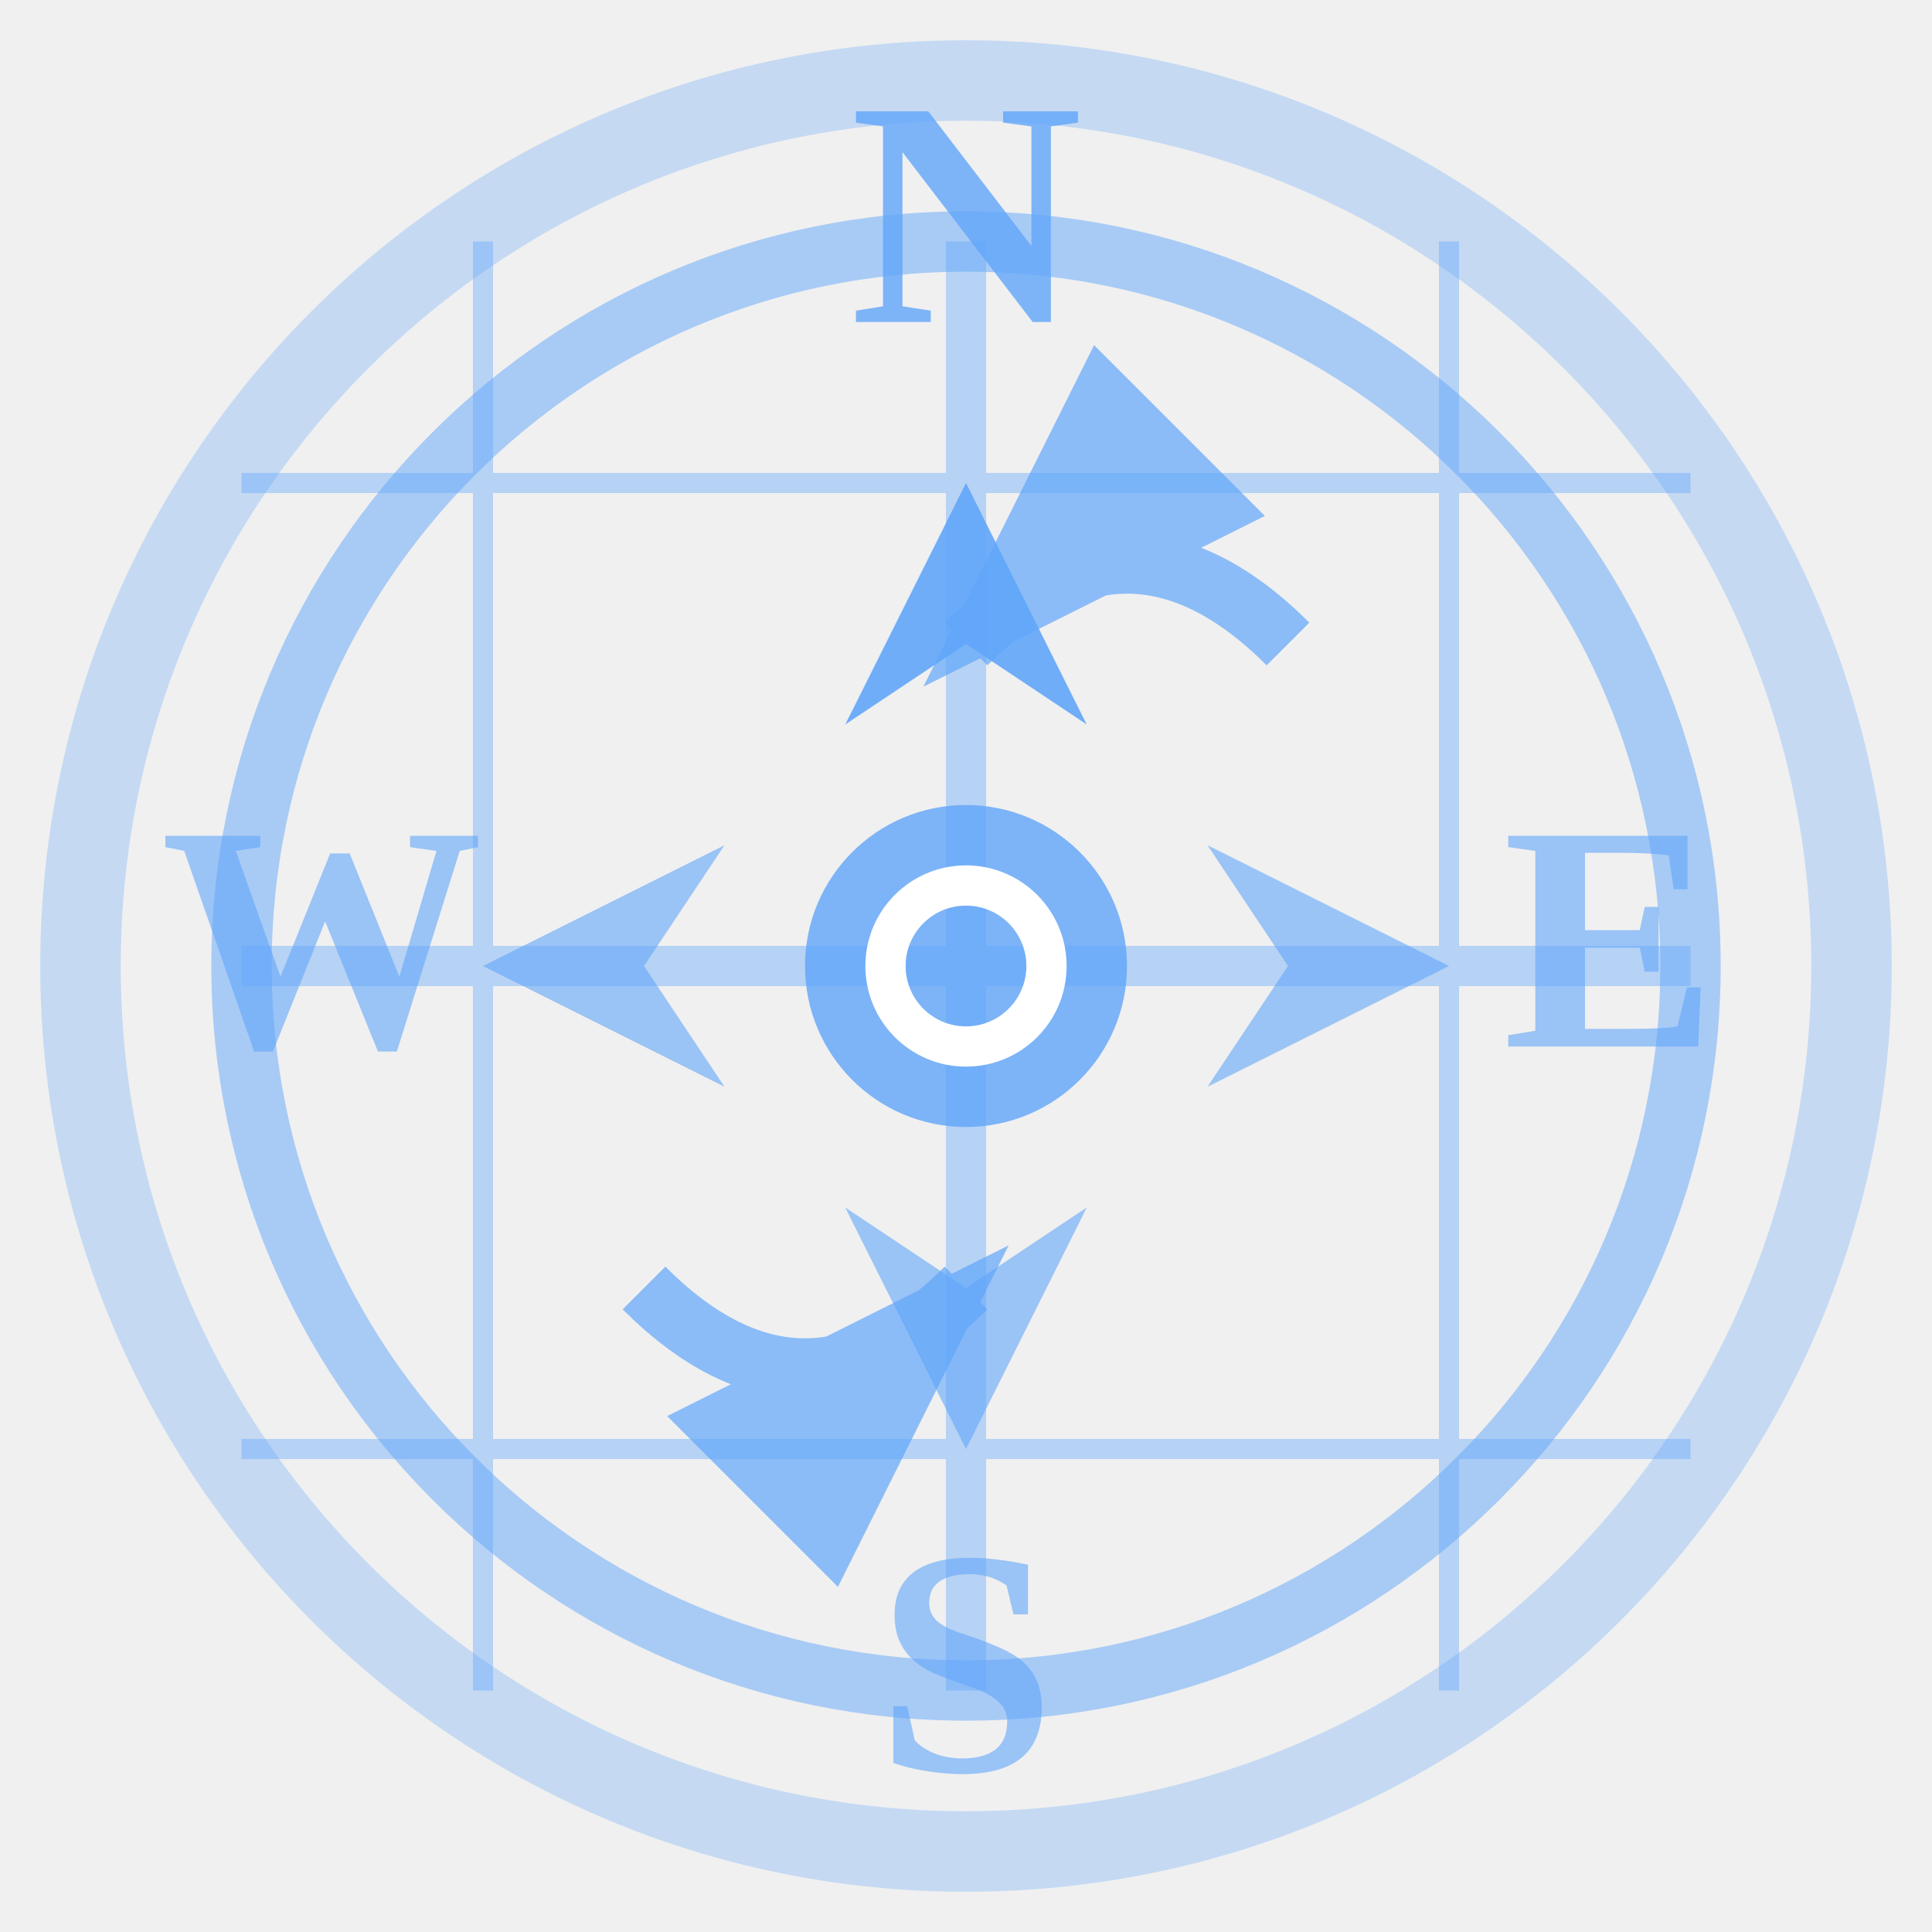
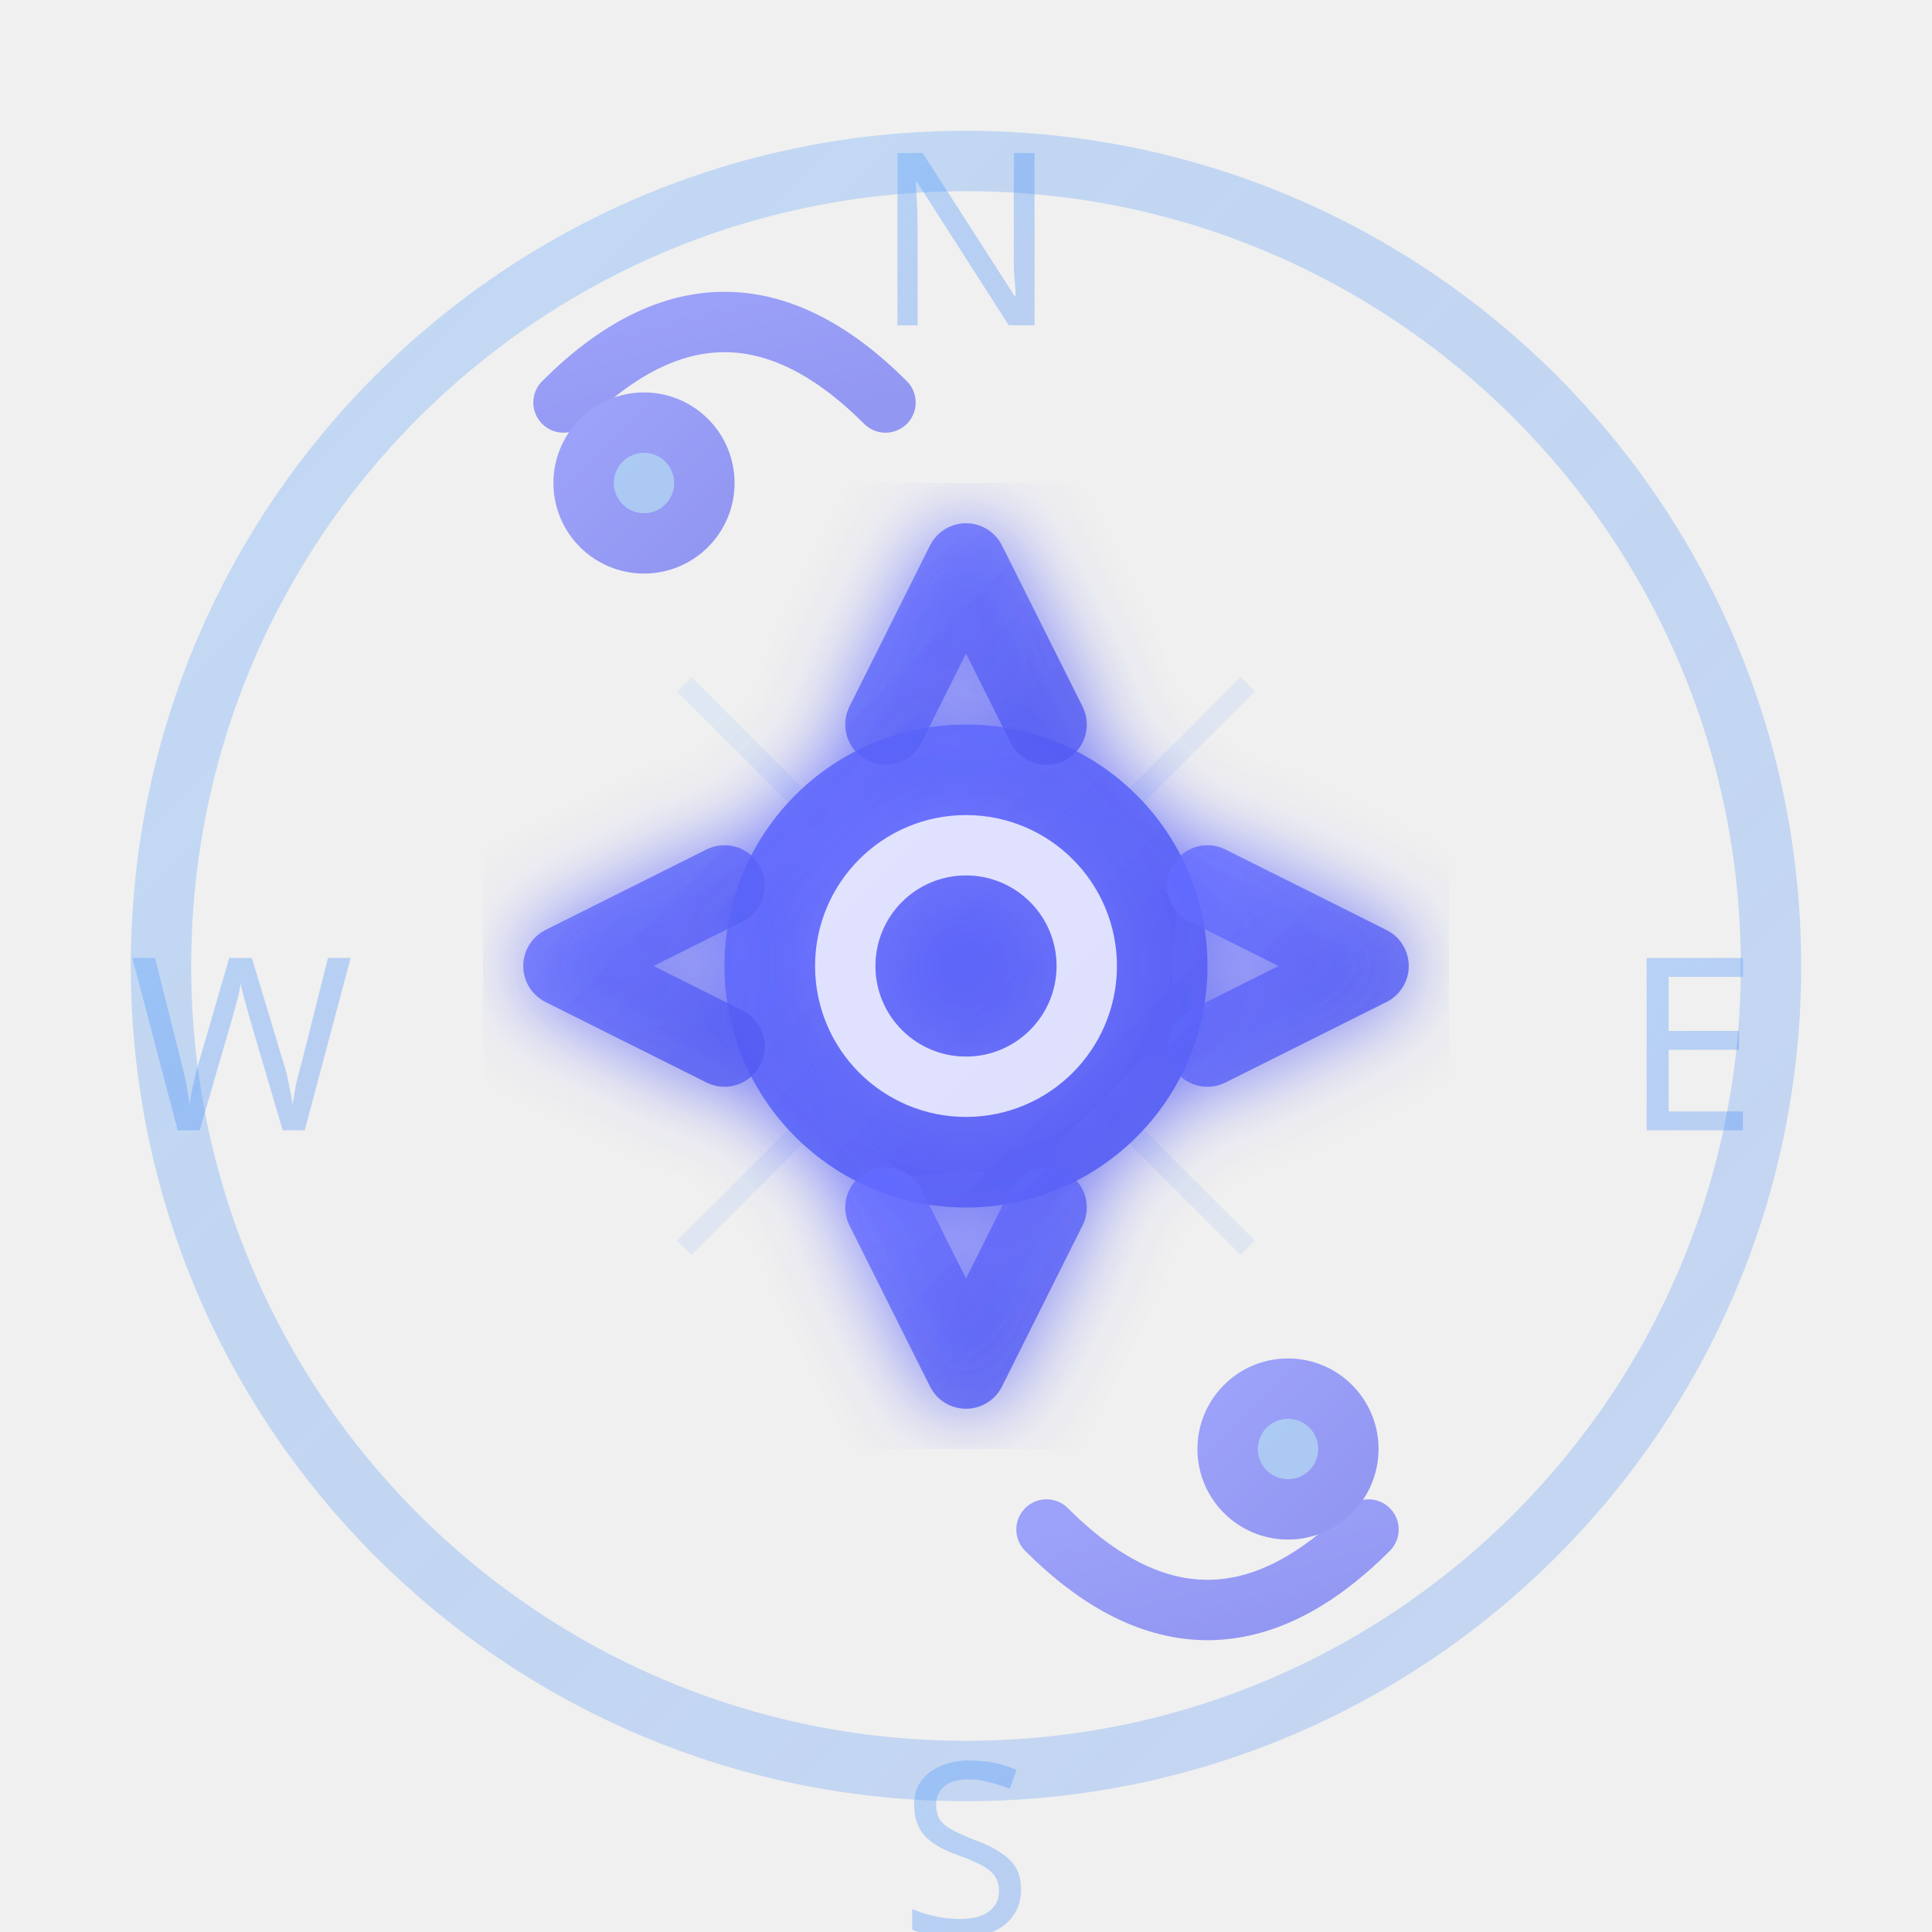
<svg xmlns="http://www.w3.org/2000/svg" width="48" height="48" viewBox="0 0 48 48">
-   <circle cx="24" cy="24" r="22" fill="none" stroke="#60a5fa" stroke-width="2" opacity="0.3" />
-   <circle cx="24" cy="24" r="18" fill="none" stroke="#60a5fa" stroke-width="1.5" opacity="0.5" />
-   <g opacity="0.4">
-     <line x1="12" y1="6" x2="12" y2="42" stroke="#60a5fa" stroke-width="0.5" />
-     <line x1="24" y1="6" x2="24" y2="42" stroke="#60a5fa" stroke-width="1" />
-     <line x1="36" y1="6" x2="36" y2="42" stroke="#60a5fa" stroke-width="0.5" />
-     <line x1="6" y1="12" x2="42" y2="12" stroke="#60a5fa" stroke-width="0.5" />
-     <line x1="6" y1="24" x2="42" y2="24" stroke="#60a5fa" stroke-width="1" />
-     <line x1="6" y1="36" x2="42" y2="36" stroke="#60a5fa" stroke-width="0.5" />
+   <defs>
+     <linearGradient id="primaryGradient" x1="0%" y1="0%" x2="100%" y2="100%">
+       <stop offset="0%" style="stop-color:#646cff;stop-opacity:1" />
+       <stop offset="100%" style="stop-color:#535bf2;stop-opacity:1" />
+     </linearGradient>
+     <linearGradient id="secondaryGradient" x1="0%" y1="0%" x2="100%" y2="100%">
+       <stop offset="0%" style="stop-color:#60a5fa;stop-opacity:0.8" />
+       <stop offset="100%" style="stop-color:#3b82f6;stop-opacity:0.6" />
+     </linearGradient>
+     <filter id="glow">
+       <feGaussianBlur stdDeviation="1" result="coloredBlur" />
+       <feMerge>
+         <feMergeNode in="coloredBlur" />
+         <feMergeNode in="SourceGraphic" />
+       </feMerge>
+     </filter>
+   </defs>
+   <circle cx="24" cy="24" r="20" fill="none" stroke="url(#secondaryGradient)" stroke-width="1.5" opacity="0.4" />
+   <g opacity="0.3" stroke="url(#secondaryGradient)" stroke-width="0.5">
+     <line x1="24" y1="8" x2="24" y2="40" />
+     <line x1="8" y1="24" x2="40" y2="24" />
+     <line x1="17" y1="17" x2="31" y2="31" opacity="0.5" />
+     <line x1="31" y1="17" x2="17" y2="31" opacity="0.5" />
  </g>
-   <g transform="translate(24,24)">
-     <path d="M0,-12 L3,-6 L0,-8 L-3,-6 Z" fill="#60a5fa" opacity="0.9" />
-     <path d="M0,12 L3,6 L0,8 L-3,6 Z" fill="#60a5fa" opacity="0.6" />
-     <path d="M12,0 L6,-3 L8,0 L6,3 Z" fill="#60a5fa" opacity="0.6" />
-     <path d="M-12,0 L-6,-3 L-8,0 L-6,3 Z" fill="#60a5fa" opacity="0.6" />
+   <g transform="translate(24,24)" filter="url(#glow)">
+     <circle r="6" fill="url(#primaryGradient)" opacity="0.9" />
+     <circle r="3" fill="none" stroke="white" stroke-width="1.5" opacity="0.8" />
+     <g stroke="url(#primaryGradient)" stroke-width="2" fill="none" opacity="0.8">
+       <path d="M0,-10 L-2,-6 M0,-10 L2,-6" stroke-linecap="round" />
+       <path d="M0,10 L-2,6 M0,10 L2,6" stroke-linecap="round" />
+       <path d="M10,0 L6,-2 M10,0 L6,2" stroke-linecap="round" />
+       <path d="M-10,0 L-6,-2 M-10,0 L-6,2" stroke-linecap="round" />
+     </g>
  </g>
-   <circle cx="24" cy="24" r="4" fill="#60a5fa" opacity="0.8" />
-   <circle cx="24" cy="24" r="2" fill="none" stroke="white" stroke-width="1" />
-   <g opacity="0.7">
-     <path d="M32,16 Q28,12 24,16" fill="none" stroke="#60a5fa" stroke-width="1.5" marker-end="url(#arrowhead)" />
-     <path d="M16,32 Q20,36 24,32" fill="none" stroke="#60a5fa" stroke-width="1.5" marker-end="url(#arrowhead)" />
+   <g opacity="0.6" fill="none" stroke="url(#primaryGradient)" stroke-width="1.5">
+     <path d="M14,10 Q18,6 22,10" stroke-linecap="round" />
+     <path d="M34,38 Q30,42 26,38" stroke-linecap="round" />
+     <circle cx="16" cy="12" r="1.5" fill="url(#secondaryGradient)" />
+     <circle cx="32" cy="36" r="1.5" fill="url(#secondaryGradient)" />
  </g>
-   <defs>
-     <marker id="arrowhead" markerWidth="6" markerHeight="4" refX="5" refY="2" orient="auto">
-       <polygon points="0 0, 6 2, 0 4" fill="#60a5fa" />
-     </marker>
-   </defs>
-   <text x="24" y="8" text-anchor="middle" fill="#60a5fa" font-size="8" font-weight="bold" opacity="0.8">N</text>
-   <text x="40" y="26" text-anchor="middle" fill="#60a5fa" font-size="8" font-weight="bold" opacity="0.6">E</text>
-   <text x="24" y="44" text-anchor="middle" fill="#60a5fa" font-size="8" font-weight="bold" opacity="0.6">S</text>
-   <text x="8" y="26" text-anchor="middle" fill="#60a5fa" font-size="8" font-weight="bold" opacity="0.6">W</text>
+   <g opacity="0.5" fill="url(#secondaryGradient)" font-family="system-ui" font-size="6" font-weight="500" text-anchor="middle">
+     <text x="24" y="6" dominant-baseline="middle">N</text>
+     <text x="42" y="26" dominant-baseline="middle">E</text>
+     <text x="24" y="46" dominant-baseline="middle">S</text>
+     <text x="6" y="26" dominant-baseline="middle">W</text>
+   </g>
</svg>
